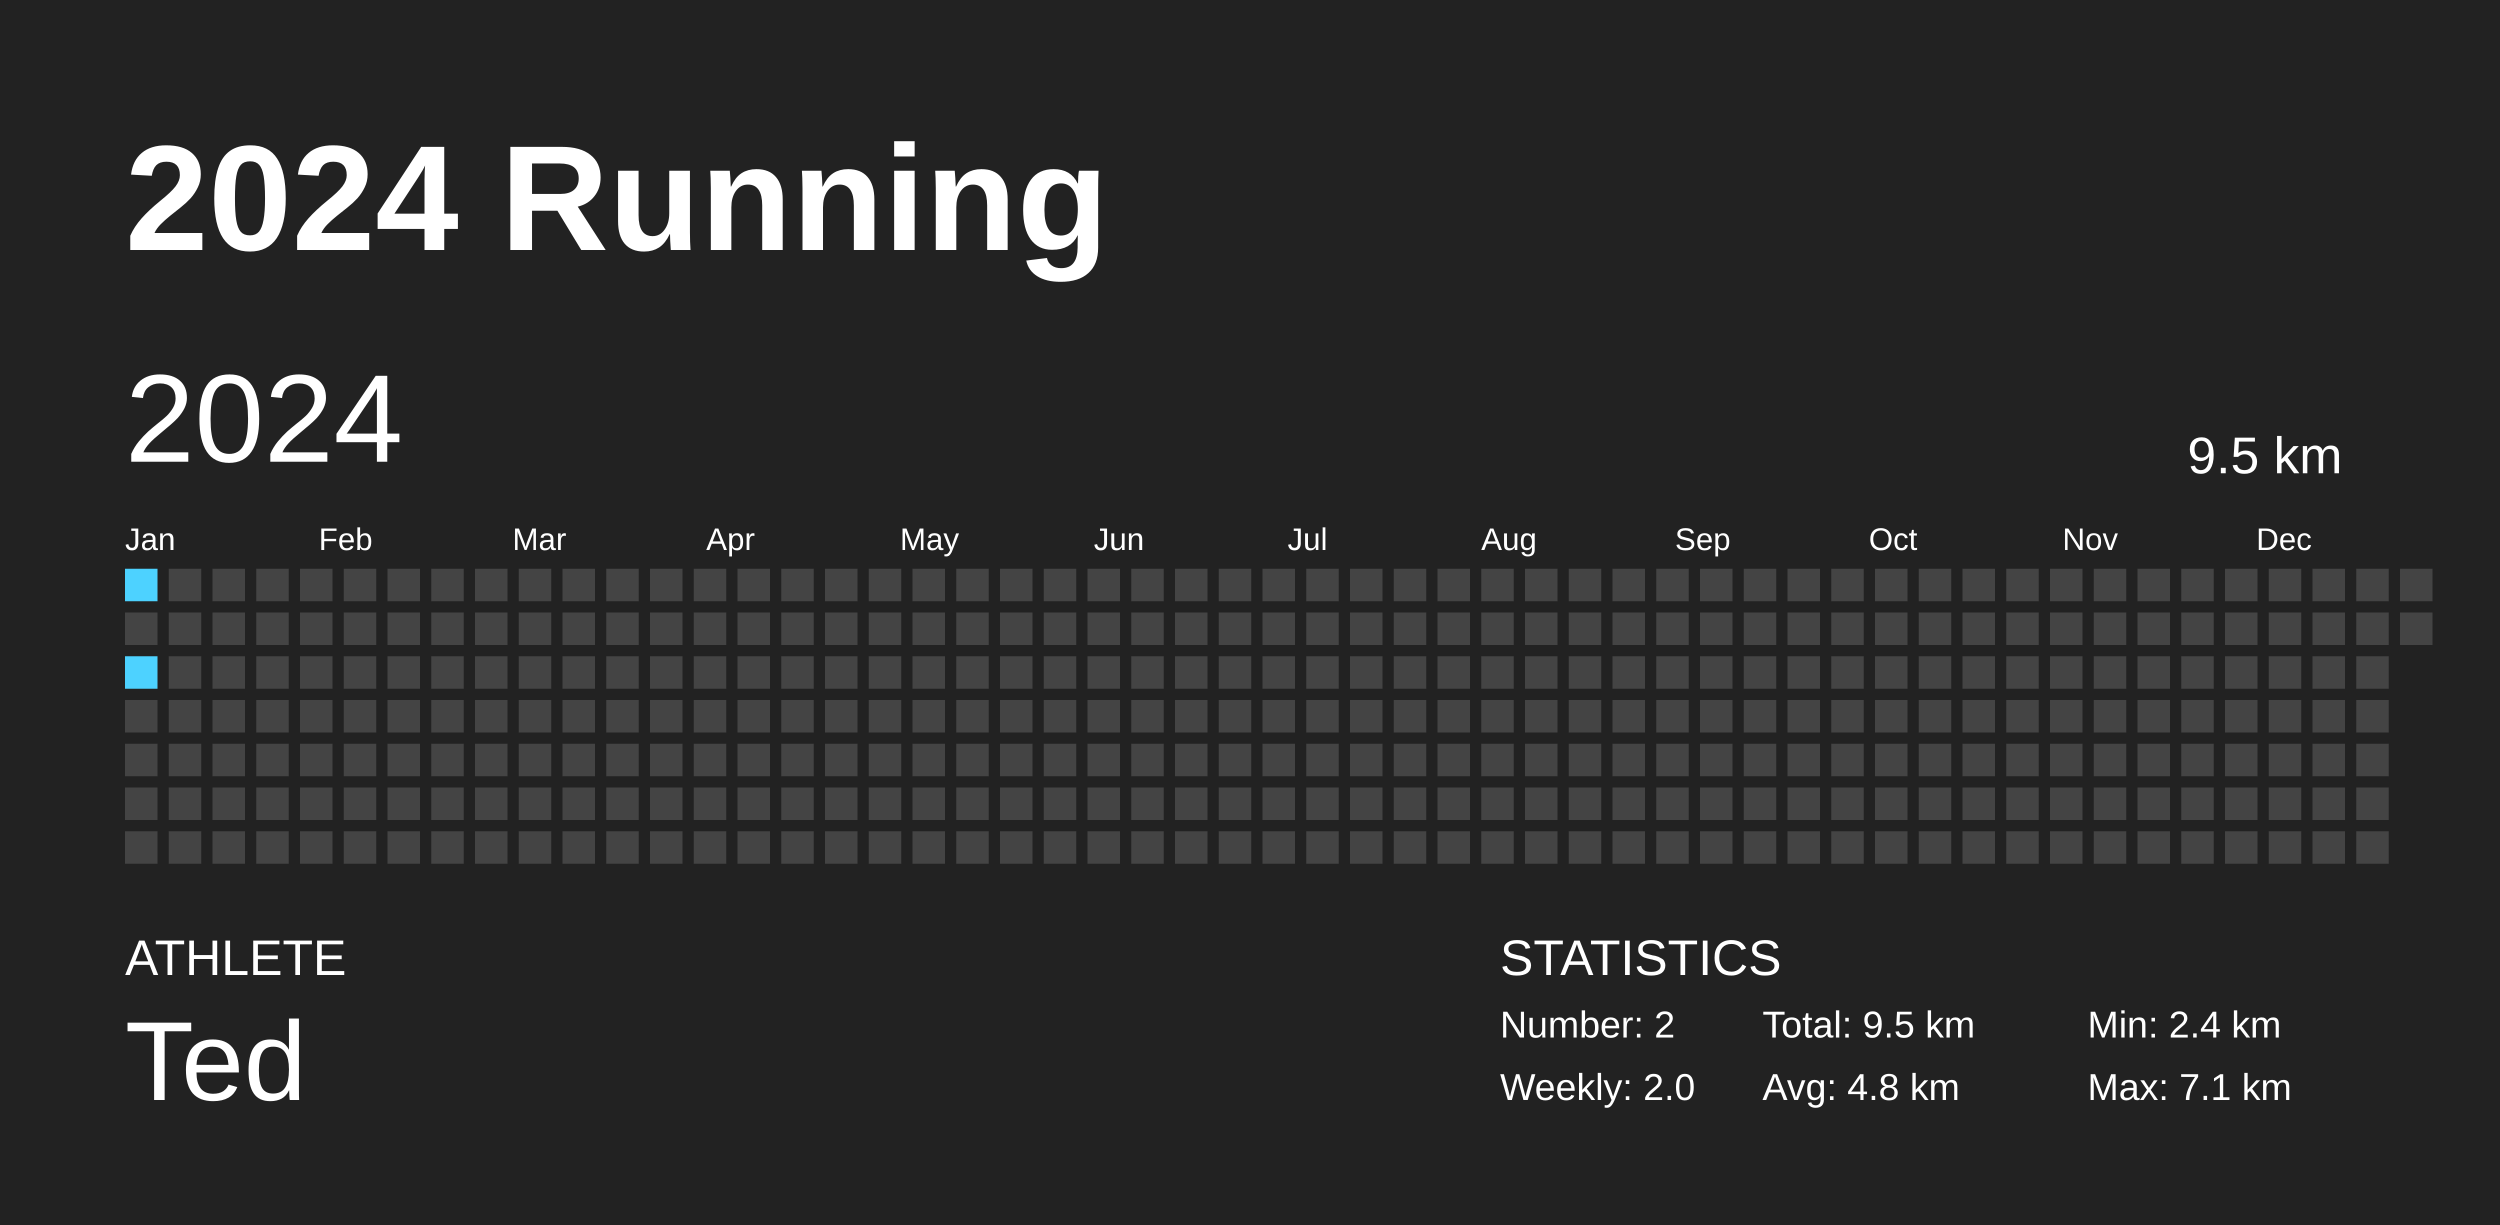
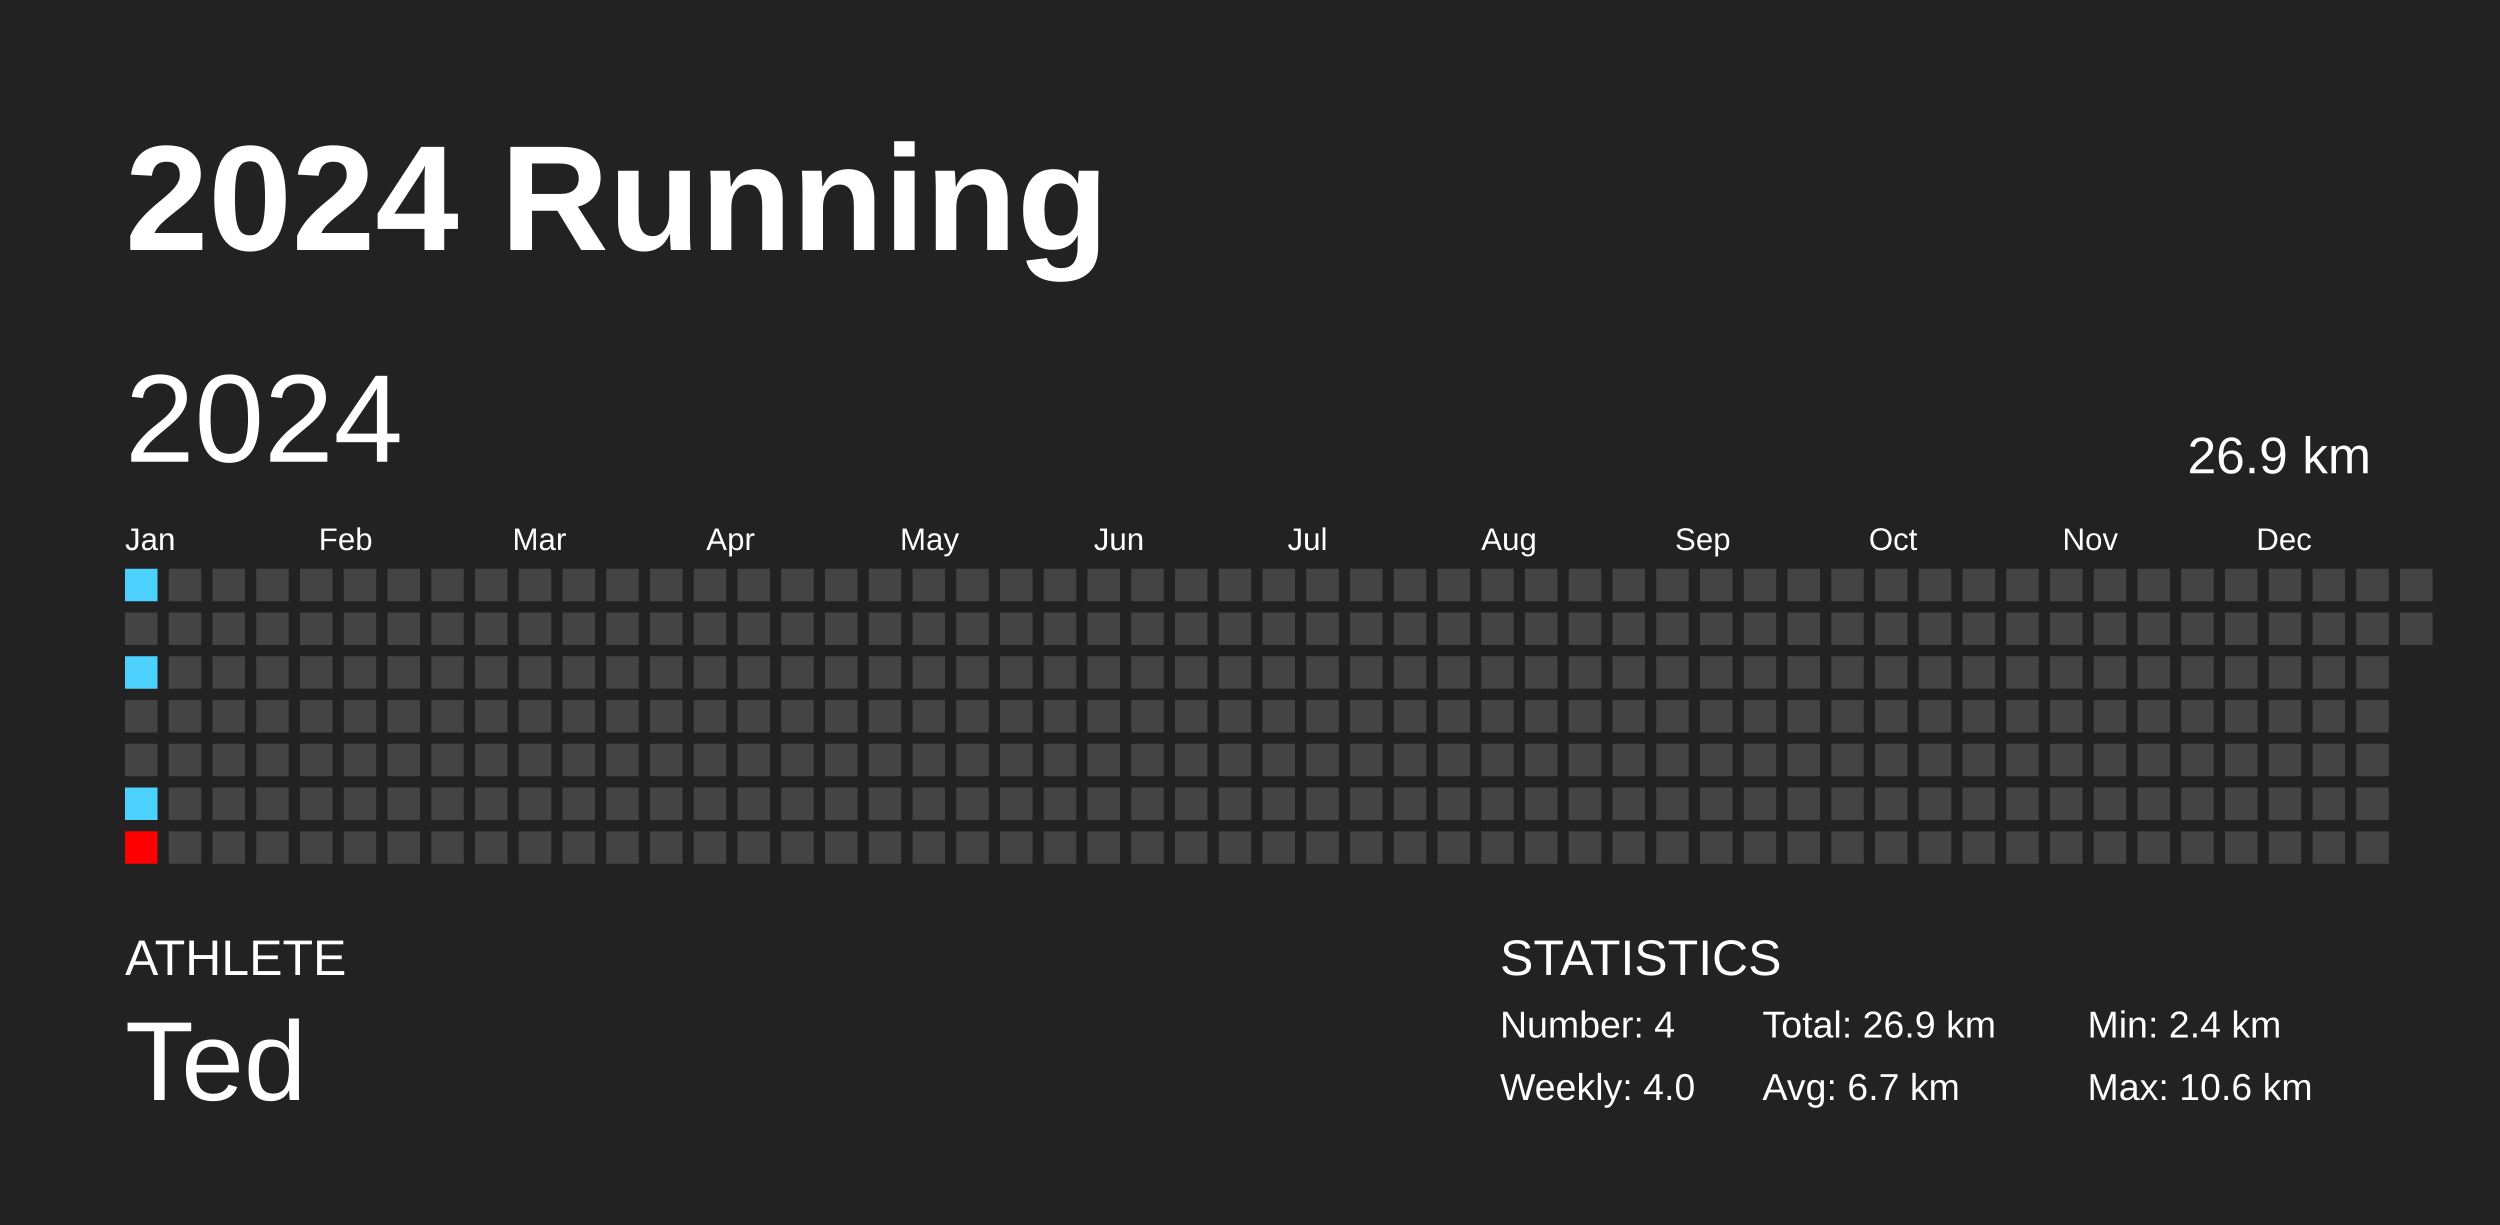
<svg xmlns="http://www.w3.org/2000/svg" baseProfile="full" height="98mm" version="1.1" viewBox="0,0,200,98" width="200mm">
  <defs />
  <rect fill="#222222" height="98" width="200" x="0" y="0" />
  <text fill="#FFFFFF" style="font-size:12px; font-family:Arial; font-weight:bold;" x="10" y="20">2024 Running</text>
  <text fill="#FFFFFF" style="font-size:4px; font-family:Arial" x="10" y="78">ATHLETE</text>
  <text fill="#FFFFFF" style="font-size:9px; font-family:Arial" x="10" y="88">Ted</text>
  <text fill="#FFFFFF" style="font-size:4px; font-family:Arial" x="120" y="78">STATISTICS</text>
-   <text fill="#FFFFFF" style="font-size:3px; font-family:Arial" x="120" y="83">Number: 2</text>
-   <text fill="#FFFFFF" style="font-size:3px; font-family:Arial" x="120" y="88">Weekly: 2.0</text>
-   <text fill="#FFFFFF" style="font-size:3px; font-family:Arial" x="141" y="83">Total: 9.5 km</text>
-   <text fill="#FFFFFF" style="font-size:3px; font-family:Arial" x="141" y="88">Avg: 4.8 km</text>
+   <text fill="#FFFFFF" style="font-size:3px; font-family:Arial" x="120" y="83">Number: 4</text>
+   <text fill="#FFFFFF" style="font-size:3px; font-family:Arial" x="120" y="88">Weekly: 4.0</text>
+   <text fill="#FFFFFF" style="font-size:3px; font-family:Arial" x="141" y="83">Total: 26.9 km</text>
+   <text fill="#FFFFFF" style="font-size:3px; font-family:Arial" x="141" y="88">Avg: 6.7 km</text>
  <text fill="#FFFFFF" style="font-size:3px; font-family:Arial" x="167" y="83">Min: 2.4 km</text>
-   <text fill="#FFFFFF" style="font-size:3px; font-family:Arial" x="167" y="88">Max: 7.1 km</text>
+   <text fill="#FFFFFF" style="font-size:3px; font-family:Arial" x="167" y="88">Max: 10.6 km</text>
  <text dominant-baseline="hanging" fill="#FFFFFF" style="font-size:10.0px; font-family:Arial;" x="10" y="30">2024</text>
-   <text dominant-baseline="hanging" fill="#FFFFFF" style="font-size:4.125px; font-family:Arial;" x="175" y="35">9.5 km</text>
+   <text dominant-baseline="hanging" fill="#FFFFFF" style="font-size:4.125px; font-family:Arial;" x="175" y="35">26.9 km</text>
  <text fill="#FFFFFF" style="font-size:2.5px; font-family:Arial" x="10.0" y="44">Jan</text>
  <text fill="#FFFFFF" style="font-size:2.5px; font-family:Arial" x="25.5" y="44">Feb</text>
  <text fill="#FFFFFF" style="font-size:2.5px; font-family:Arial" x="41.0" y="44">Mar</text>
  <text fill="#FFFFFF" style="font-size:2.5px; font-family:Arial" x="56.5" y="44">Apr</text>
  <text fill="#FFFFFF" style="font-size:2.5px; font-family:Arial" x="72.0" y="44">May</text>
  <text fill="#FFFFFF" style="font-size:2.5px; font-family:Arial" x="87.5" y="44">Jun</text>
  <text fill="#FFFFFF" style="font-size:2.5px; font-family:Arial" x="103.0" y="44">Jul</text>
  <text fill="#FFFFFF" style="font-size:2.5px; font-family:Arial" x="118.5" y="44">Aug</text>
  <text fill="#FFFFFF" style="font-size:2.5px; font-family:Arial" x="134.0" y="44">Sep</text>
  <text fill="#FFFFFF" style="font-size:2.5px; font-family:Arial" x="149.5" y="44">Oct</text>
  <text fill="#FFFFFF" style="font-size:2.5px; font-family:Arial" x="165.0" y="44">Nov</text>
  <text fill="#FFFFFF" style="font-size:2.5px; font-family:Arial" x="180.5" y="44">Dec</text>
  <rect fill="#4dd2ff" height="2.6" width="2.6" x="10.0" y="45.5" />
  <rect fill="#444444" height="2.6" width="2.6" x="10.0" y="49.0" />
  <rect fill="#4dd2ff" height="2.6" width="2.6" x="10.0" y="52.5" />
  <rect fill="#444444" height="2.6" width="2.6" x="10.0" y="56.0" />
  <rect fill="#444444" height="2.6" width="2.6" x="10.0" y="59.5" />
-   <rect fill="#444444" height="2.6" width="2.6" x="10.0" y="63.0" />
-   <rect fill="#444444" height="2.6" width="2.6" x="10.0" y="66.5" />
+   <rect fill="#4dd2ff" height="2.6" width="2.6" x="10.0" y="63.0" />
+   <rect fill="#ff0000" height="2.6" width="2.6" x="10.0" y="66.5" />
  <rect fill="#444444" height="2.6" width="2.6" x="13.5" y="45.5" />
  <rect fill="#444444" height="2.6" width="2.6" x="13.5" y="49.0" />
  <rect fill="#444444" height="2.6" width="2.6" x="13.5" y="52.5" />
  <rect fill="#444444" height="2.6" width="2.6" x="13.5" y="56.0" />
  <rect fill="#444444" height="2.6" width="2.6" x="13.5" y="59.5" />
  <rect fill="#444444" height="2.6" width="2.6" x="13.5" y="63.0" />
  <rect fill="#444444" height="2.6" width="2.6" x="13.5" y="66.5" />
  <rect fill="#444444" height="2.6" width="2.6" x="17.0" y="45.5" />
  <rect fill="#444444" height="2.6" width="2.6" x="17.0" y="49.0" />
  <rect fill="#444444" height="2.6" width="2.6" x="17.0" y="52.5" />
  <rect fill="#444444" height="2.6" width="2.6" x="17.0" y="56.0" />
  <rect fill="#444444" height="2.6" width="2.6" x="17.0" y="59.5" />
  <rect fill="#444444" height="2.6" width="2.6" x="17.0" y="63.0" />
  <rect fill="#444444" height="2.6" width="2.6" x="17.0" y="66.5" />
  <rect fill="#444444" height="2.6" width="2.6" x="20.5" y="45.5" />
  <rect fill="#444444" height="2.6" width="2.6" x="20.5" y="49.0" />
  <rect fill="#444444" height="2.6" width="2.6" x="20.5" y="52.5" />
  <rect fill="#444444" height="2.6" width="2.6" x="20.5" y="56.0" />
  <rect fill="#444444" height="2.6" width="2.6" x="20.5" y="59.5" />
  <rect fill="#444444" height="2.6" width="2.6" x="20.5" y="63.0" />
  <rect fill="#444444" height="2.6" width="2.6" x="20.5" y="66.5" />
  <rect fill="#444444" height="2.6" width="2.6" x="24.0" y="45.5" />
  <rect fill="#444444" height="2.6" width="2.6" x="24.0" y="49.0" />
  <rect fill="#444444" height="2.6" width="2.6" x="24.0" y="52.5" />
  <rect fill="#444444" height="2.6" width="2.6" x="24.0" y="56.0" />
  <rect fill="#444444" height="2.6" width="2.6" x="24.0" y="59.5" />
  <rect fill="#444444" height="2.6" width="2.6" x="24.0" y="63.0" />
  <rect fill="#444444" height="2.6" width="2.6" x="24.0" y="66.5" />
  <rect fill="#444444" height="2.6" width="2.6" x="27.5" y="45.5" />
  <rect fill="#444444" height="2.6" width="2.6" x="27.5" y="49.0" />
  <rect fill="#444444" height="2.6" width="2.6" x="27.5" y="52.5" />
  <rect fill="#444444" height="2.6" width="2.6" x="27.5" y="56.0" />
  <rect fill="#444444" height="2.6" width="2.6" x="27.5" y="59.5" />
  <rect fill="#444444" height="2.6" width="2.6" x="27.5" y="63.0" />
  <rect fill="#444444" height="2.6" width="2.6" x="27.5" y="66.5" />
  <rect fill="#444444" height="2.6" width="2.6" x="31.0" y="45.5" />
  <rect fill="#444444" height="2.6" width="2.6" x="31.0" y="49.0" />
  <rect fill="#444444" height="2.6" width="2.6" x="31.0" y="52.5" />
  <rect fill="#444444" height="2.6" width="2.6" x="31.0" y="56.0" />
  <rect fill="#444444" height="2.6" width="2.6" x="31.0" y="59.5" />
  <rect fill="#444444" height="2.6" width="2.6" x="31.0" y="63.0" />
  <rect fill="#444444" height="2.6" width="2.6" x="31.0" y="66.5" />
  <rect fill="#444444" height="2.6" width="2.6" x="34.5" y="45.5" />
  <rect fill="#444444" height="2.6" width="2.6" x="34.5" y="49.0" />
  <rect fill="#444444" height="2.6" width="2.6" x="34.5" y="52.5" />
  <rect fill="#444444" height="2.6" width="2.6" x="34.5" y="56.0" />
  <rect fill="#444444" height="2.6" width="2.6" x="34.5" y="59.5" />
  <rect fill="#444444" height="2.6" width="2.6" x="34.5" y="63.0" />
  <rect fill="#444444" height="2.6" width="2.6" x="34.5" y="66.5" />
  <rect fill="#444444" height="2.6" width="2.6" x="38.0" y="45.5" />
  <rect fill="#444444" height="2.6" width="2.6" x="38.0" y="49.0" />
  <rect fill="#444444" height="2.6" width="2.6" x="38.0" y="52.5" />
  <rect fill="#444444" height="2.6" width="2.6" x="38.0" y="56.0" />
  <rect fill="#444444" height="2.6" width="2.6" x="38.0" y="59.5" />
  <rect fill="#444444" height="2.6" width="2.6" x="38.0" y="63.0" />
  <rect fill="#444444" height="2.6" width="2.6" x="38.0" y="66.5" />
  <rect fill="#444444" height="2.6" width="2.6" x="41.5" y="45.5" />
  <rect fill="#444444" height="2.6" width="2.6" x="41.5" y="49.0" />
  <rect fill="#444444" height="2.6" width="2.6" x="41.5" y="52.5" />
  <rect fill="#444444" height="2.6" width="2.6" x="41.5" y="56.0" />
  <rect fill="#444444" height="2.6" width="2.6" x="41.5" y="59.5" />
  <rect fill="#444444" height="2.6" width="2.6" x="41.5" y="63.0" />
  <rect fill="#444444" height="2.6" width="2.6" x="41.5" y="66.5" />
  <rect fill="#444444" height="2.6" width="2.6" x="45.0" y="45.5" />
  <rect fill="#444444" height="2.6" width="2.6" x="45.0" y="49.0" />
  <rect fill="#444444" height="2.6" width="2.6" x="45.0" y="52.5" />
  <rect fill="#444444" height="2.6" width="2.6" x="45.0" y="56.0" />
  <rect fill="#444444" height="2.6" width="2.6" x="45.0" y="59.5" />
  <rect fill="#444444" height="2.6" width="2.6" x="45.0" y="63.0" />
  <rect fill="#444444" height="2.6" width="2.6" x="45.0" y="66.5" />
  <rect fill="#444444" height="2.6" width="2.6" x="48.5" y="45.5" />
  <rect fill="#444444" height="2.6" width="2.6" x="48.5" y="49.0" />
  <rect fill="#444444" height="2.6" width="2.6" x="48.5" y="52.5" />
  <rect fill="#444444" height="2.6" width="2.6" x="48.5" y="56.0" />
  <rect fill="#444444" height="2.6" width="2.6" x="48.5" y="59.5" />
  <rect fill="#444444" height="2.6" width="2.6" x="48.5" y="63.0" />
  <rect fill="#444444" height="2.6" width="2.6" x="48.5" y="66.5" />
  <rect fill="#444444" height="2.6" width="2.6" x="52.0" y="45.5" />
  <rect fill="#444444" height="2.6" width="2.6" x="52.0" y="49.0" />
  <rect fill="#444444" height="2.6" width="2.6" x="52.0" y="52.5" />
  <rect fill="#444444" height="2.6" width="2.6" x="52.0" y="56.0" />
  <rect fill="#444444" height="2.6" width="2.6" x="52.0" y="59.5" />
  <rect fill="#444444" height="2.6" width="2.6" x="52.0" y="63.0" />
  <rect fill="#444444" height="2.6" width="2.6" x="52.0" y="66.5" />
  <rect fill="#444444" height="2.6" width="2.6" x="55.5" y="45.5" />
  <rect fill="#444444" height="2.6" width="2.6" x="55.5" y="49.0" />
  <rect fill="#444444" height="2.6" width="2.6" x="55.5" y="52.5" />
  <rect fill="#444444" height="2.6" width="2.6" x="55.5" y="56.0" />
  <rect fill="#444444" height="2.6" width="2.6" x="55.5" y="59.5" />
  <rect fill="#444444" height="2.6" width="2.6" x="55.5" y="63.0" />
  <rect fill="#444444" height="2.6" width="2.6" x="55.5" y="66.5" />
  <rect fill="#444444" height="2.6" width="2.6" x="59.0" y="45.5" />
  <rect fill="#444444" height="2.6" width="2.6" x="59.0" y="49.0" />
  <rect fill="#444444" height="2.6" width="2.6" x="59.0" y="52.5" />
  <rect fill="#444444" height="2.6" width="2.6" x="59.0" y="56.0" />
  <rect fill="#444444" height="2.6" width="2.6" x="59.0" y="59.5" />
  <rect fill="#444444" height="2.6" width="2.6" x="59.0" y="63.0" />
  <rect fill="#444444" height="2.6" width="2.6" x="59.0" y="66.5" />
  <rect fill="#444444" height="2.6" width="2.6" x="62.5" y="45.5" />
  <rect fill="#444444" height="2.6" width="2.6" x="62.5" y="49.0" />
  <rect fill="#444444" height="2.6" width="2.6" x="62.5" y="52.5" />
  <rect fill="#444444" height="2.6" width="2.6" x="62.5" y="56.0" />
  <rect fill="#444444" height="2.6" width="2.6" x="62.5" y="59.5" />
  <rect fill="#444444" height="2.6" width="2.6" x="62.5" y="63.0" />
  <rect fill="#444444" height="2.6" width="2.6" x="62.5" y="66.5" />
  <rect fill="#444444" height="2.6" width="2.6" x="66.0" y="45.5" />
  <rect fill="#444444" height="2.6" width="2.6" x="66.0" y="49.0" />
  <rect fill="#444444" height="2.6" width="2.6" x="66.0" y="52.5" />
  <rect fill="#444444" height="2.6" width="2.6" x="66.0" y="56.0" />
  <rect fill="#444444" height="2.6" width="2.6" x="66.0" y="59.5" />
  <rect fill="#444444" height="2.6" width="2.6" x="66.0" y="63.0" />
  <rect fill="#444444" height="2.6" width="2.6" x="66.0" y="66.5" />
  <rect fill="#444444" height="2.6" width="2.6" x="69.5" y="45.5" />
  <rect fill="#444444" height="2.6" width="2.6" x="69.5" y="49.0" />
  <rect fill="#444444" height="2.6" width="2.6" x="69.5" y="52.5" />
  <rect fill="#444444" height="2.6" width="2.6" x="69.5" y="56.0" />
  <rect fill="#444444" height="2.6" width="2.6" x="69.5" y="59.5" />
  <rect fill="#444444" height="2.6" width="2.6" x="69.5" y="63.0" />
  <rect fill="#444444" height="2.6" width="2.6" x="69.5" y="66.5" />
  <rect fill="#444444" height="2.6" width="2.6" x="73.0" y="45.5" />
  <rect fill="#444444" height="2.6" width="2.6" x="73.0" y="49.0" />
  <rect fill="#444444" height="2.6" width="2.6" x="73.0" y="52.5" />
  <rect fill="#444444" height="2.6" width="2.6" x="73.0" y="56.0" />
  <rect fill="#444444" height="2.6" width="2.6" x="73.0" y="59.5" />
  <rect fill="#444444" height="2.6" width="2.6" x="73.0" y="63.0" />
  <rect fill="#444444" height="2.6" width="2.6" x="73.0" y="66.5" />
  <rect fill="#444444" height="2.6" width="2.6" x="76.5" y="45.5" />
  <rect fill="#444444" height="2.6" width="2.6" x="76.5" y="49.0" />
  <rect fill="#444444" height="2.6" width="2.6" x="76.5" y="52.5" />
  <rect fill="#444444" height="2.6" width="2.6" x="76.5" y="56.0" />
  <rect fill="#444444" height="2.6" width="2.6" x="76.5" y="59.5" />
  <rect fill="#444444" height="2.6" width="2.6" x="76.5" y="63.0" />
  <rect fill="#444444" height="2.6" width="2.6" x="76.5" y="66.5" />
  <rect fill="#444444" height="2.6" width="2.6" x="80.0" y="45.5" />
  <rect fill="#444444" height="2.6" width="2.6" x="80.0" y="49.0" />
  <rect fill="#444444" height="2.6" width="2.6" x="80.0" y="52.5" />
  <rect fill="#444444" height="2.6" width="2.6" x="80.0" y="56.0" />
  <rect fill="#444444" height="2.6" width="2.6" x="80.0" y="59.5" />
  <rect fill="#444444" height="2.6" width="2.6" x="80.0" y="63.0" />
  <rect fill="#444444" height="2.6" width="2.6" x="80.0" y="66.5" />
  <rect fill="#444444" height="2.6" width="2.6" x="83.5" y="45.5" />
  <rect fill="#444444" height="2.6" width="2.6" x="83.5" y="49.0" />
  <rect fill="#444444" height="2.6" width="2.6" x="83.5" y="52.5" />
  <rect fill="#444444" height="2.6" width="2.6" x="83.5" y="56.0" />
  <rect fill="#444444" height="2.6" width="2.6" x="83.5" y="59.5" />
  <rect fill="#444444" height="2.6" width="2.6" x="83.5" y="63.0" />
  <rect fill="#444444" height="2.6" width="2.6" x="83.5" y="66.5" />
  <rect fill="#444444" height="2.6" width="2.6" x="87.0" y="45.5" />
  <rect fill="#444444" height="2.6" width="2.6" x="87.0" y="49.0" />
  <rect fill="#444444" height="2.6" width="2.6" x="87.0" y="52.5" />
  <rect fill="#444444" height="2.6" width="2.6" x="87.0" y="56.0" />
  <rect fill="#444444" height="2.6" width="2.6" x="87.0" y="59.5" />
  <rect fill="#444444" height="2.6" width="2.6" x="87.0" y="63.0" />
  <rect fill="#444444" height="2.6" width="2.6" x="87.0" y="66.5" />
  <rect fill="#444444" height="2.6" width="2.6" x="90.5" y="45.5" />
  <rect fill="#444444" height="2.6" width="2.6" x="90.5" y="49.0" />
  <rect fill="#444444" height="2.6" width="2.6" x="90.5" y="52.5" />
  <rect fill="#444444" height="2.6" width="2.6" x="90.5" y="56.0" />
  <rect fill="#444444" height="2.6" width="2.6" x="90.5" y="59.5" />
  <rect fill="#444444" height="2.6" width="2.6" x="90.5" y="63.0" />
  <rect fill="#444444" height="2.6" width="2.6" x="90.5" y="66.5" />
  <rect fill="#444444" height="2.6" width="2.6" x="94.0" y="45.5" />
  <rect fill="#444444" height="2.6" width="2.6" x="94.0" y="49.0" />
  <rect fill="#444444" height="2.6" width="2.6" x="94.0" y="52.5" />
  <rect fill="#444444" height="2.6" width="2.6" x="94.0" y="56.0" />
  <rect fill="#444444" height="2.6" width="2.6" x="94.0" y="59.5" />
  <rect fill="#444444" height="2.6" width="2.6" x="94.0" y="63.0" />
  <rect fill="#444444" height="2.6" width="2.6" x="94.0" y="66.5" />
  <rect fill="#444444" height="2.6" width="2.6" x="97.5" y="45.5" />
  <rect fill="#444444" height="2.6" width="2.6" x="97.5" y="49.0" />
  <rect fill="#444444" height="2.6" width="2.6" x="97.5" y="52.5" />
  <rect fill="#444444" height="2.6" width="2.6" x="97.5" y="56.0" />
  <rect fill="#444444" height="2.6" width="2.6" x="97.5" y="59.5" />
  <rect fill="#444444" height="2.6" width="2.6" x="97.5" y="63.0" />
  <rect fill="#444444" height="2.6" width="2.6" x="97.5" y="66.5" />
  <rect fill="#444444" height="2.6" width="2.6" x="101.0" y="45.5" />
  <rect fill="#444444" height="2.6" width="2.6" x="101.0" y="49.0" />
  <rect fill="#444444" height="2.6" width="2.6" x="101.0" y="52.5" />
  <rect fill="#444444" height="2.6" width="2.6" x="101.0" y="56.0" />
  <rect fill="#444444" height="2.6" width="2.6" x="101.0" y="59.5" />
  <rect fill="#444444" height="2.6" width="2.6" x="101.0" y="63.0" />
  <rect fill="#444444" height="2.6" width="2.6" x="101.0" y="66.5" />
  <rect fill="#444444" height="2.6" width="2.6" x="104.5" y="45.5" />
  <rect fill="#444444" height="2.6" width="2.6" x="104.5" y="49.0" />
  <rect fill="#444444" height="2.6" width="2.6" x="104.5" y="52.5" />
  <rect fill="#444444" height="2.6" width="2.6" x="104.5" y="56.0" />
  <rect fill="#444444" height="2.6" width="2.6" x="104.5" y="59.5" />
  <rect fill="#444444" height="2.6" width="2.6" x="104.5" y="63.0" />
  <rect fill="#444444" height="2.6" width="2.6" x="104.5" y="66.5" />
  <rect fill="#444444" height="2.6" width="2.6" x="108.0" y="45.5" />
  <rect fill="#444444" height="2.6" width="2.6" x="108.0" y="49.0" />
  <rect fill="#444444" height="2.6" width="2.6" x="108.0" y="52.5" />
  <rect fill="#444444" height="2.6" width="2.6" x="108.0" y="56.0" />
  <rect fill="#444444" height="2.6" width="2.6" x="108.0" y="59.5" />
  <rect fill="#444444" height="2.6" width="2.6" x="108.0" y="63.0" />
  <rect fill="#444444" height="2.6" width="2.6" x="108.0" y="66.5" />
  <rect fill="#444444" height="2.6" width="2.6" x="111.5" y="45.5" />
  <rect fill="#444444" height="2.6" width="2.6" x="111.5" y="49.0" />
  <rect fill="#444444" height="2.6" width="2.6" x="111.5" y="52.5" />
  <rect fill="#444444" height="2.6" width="2.6" x="111.5" y="56.0" />
  <rect fill="#444444" height="2.6" width="2.6" x="111.5" y="59.5" />
  <rect fill="#444444" height="2.6" width="2.6" x="111.5" y="63.0" />
  <rect fill="#444444" height="2.6" width="2.6" x="111.5" y="66.5" />
  <rect fill="#444444" height="2.6" width="2.6" x="115.0" y="45.5" />
  <rect fill="#444444" height="2.6" width="2.6" x="115.0" y="49.0" />
  <rect fill="#444444" height="2.6" width="2.6" x="115.0" y="52.5" />
  <rect fill="#444444" height="2.6" width="2.6" x="115.0" y="56.0" />
  <rect fill="#444444" height="2.6" width="2.6" x="115.0" y="59.5" />
  <rect fill="#444444" height="2.6" width="2.6" x="115.0" y="63.0" />
  <rect fill="#444444" height="2.6" width="2.6" x="115.0" y="66.5" />
  <rect fill="#444444" height="2.6" width="2.6" x="118.5" y="45.5" />
  <rect fill="#444444" height="2.6" width="2.6" x="118.5" y="49.0" />
  <rect fill="#444444" height="2.6" width="2.6" x="118.5" y="52.5" />
  <rect fill="#444444" height="2.6" width="2.6" x="118.5" y="56.0" />
  <rect fill="#444444" height="2.6" width="2.6" x="118.5" y="59.5" />
  <rect fill="#444444" height="2.6" width="2.6" x="118.5" y="63.0" />
  <rect fill="#444444" height="2.6" width="2.6" x="118.5" y="66.5" />
  <rect fill="#444444" height="2.6" width="2.6" x="122.0" y="45.5" />
  <rect fill="#444444" height="2.6" width="2.6" x="122.0" y="49.0" />
  <rect fill="#444444" height="2.6" width="2.6" x="122.0" y="52.5" />
  <rect fill="#444444" height="2.6" width="2.6" x="122.0" y="56.0" />
  <rect fill="#444444" height="2.6" width="2.6" x="122.0" y="59.5" />
  <rect fill="#444444" height="2.6" width="2.6" x="122.0" y="63.0" />
  <rect fill="#444444" height="2.6" width="2.6" x="122.0" y="66.5" />
  <rect fill="#444444" height="2.6" width="2.6" x="125.5" y="45.5" />
  <rect fill="#444444" height="2.6" width="2.6" x="125.5" y="49.0" />
  <rect fill="#444444" height="2.6" width="2.6" x="125.5" y="52.5" />
  <rect fill="#444444" height="2.6" width="2.6" x="125.5" y="56.0" />
  <rect fill="#444444" height="2.6" width="2.6" x="125.5" y="59.5" />
  <rect fill="#444444" height="2.6" width="2.6" x="125.5" y="63.0" />
  <rect fill="#444444" height="2.6" width="2.6" x="125.5" y="66.5" />
  <rect fill="#444444" height="2.6" width="2.6" x="129.0" y="45.5" />
  <rect fill="#444444" height="2.6" width="2.6" x="129.0" y="49.0" />
  <rect fill="#444444" height="2.6" width="2.6" x="129.0" y="52.5" />
  <rect fill="#444444" height="2.6" width="2.6" x="129.0" y="56.0" />
  <rect fill="#444444" height="2.6" width="2.6" x="129.0" y="59.5" />
  <rect fill="#444444" height="2.6" width="2.6" x="129.0" y="63.0" />
  <rect fill="#444444" height="2.6" width="2.6" x="129.0" y="66.5" />
  <rect fill="#444444" height="2.6" width="2.6" x="132.5" y="45.5" />
  <rect fill="#444444" height="2.6" width="2.6" x="132.5" y="49.0" />
  <rect fill="#444444" height="2.6" width="2.6" x="132.5" y="52.5" />
  <rect fill="#444444" height="2.6" width="2.6" x="132.5" y="56.0" />
  <rect fill="#444444" height="2.6" width="2.6" x="132.5" y="59.5" />
  <rect fill="#444444" height="2.6" width="2.6" x="132.5" y="63.0" />
  <rect fill="#444444" height="2.6" width="2.6" x="132.5" y="66.5" />
  <rect fill="#444444" height="2.6" width="2.6" x="136.0" y="45.5" />
  <rect fill="#444444" height="2.6" width="2.6" x="136.0" y="49.0" />
  <rect fill="#444444" height="2.6" width="2.6" x="136.0" y="52.5" />
  <rect fill="#444444" height="2.6" width="2.6" x="136.0" y="56.0" />
  <rect fill="#444444" height="2.6" width="2.6" x="136.0" y="59.5" />
  <rect fill="#444444" height="2.6" width="2.6" x="136.0" y="63.0" />
  <rect fill="#444444" height="2.6" width="2.6" x="136.0" y="66.5" />
  <rect fill="#444444" height="2.6" width="2.6" x="139.5" y="45.5" />
  <rect fill="#444444" height="2.6" width="2.6" x="139.5" y="49.0" />
  <rect fill="#444444" height="2.6" width="2.6" x="139.5" y="52.5" />
  <rect fill="#444444" height="2.6" width="2.6" x="139.5" y="56.0" />
  <rect fill="#444444" height="2.6" width="2.6" x="139.5" y="59.5" />
  <rect fill="#444444" height="2.6" width="2.6" x="139.5" y="63.0" />
  <rect fill="#444444" height="2.6" width="2.6" x="139.5" y="66.5" />
  <rect fill="#444444" height="2.6" width="2.6" x="143.0" y="45.5" />
  <rect fill="#444444" height="2.6" width="2.6" x="143.0" y="49.0" />
  <rect fill="#444444" height="2.6" width="2.6" x="143.0" y="52.5" />
  <rect fill="#444444" height="2.6" width="2.6" x="143.0" y="56.0" />
  <rect fill="#444444" height="2.6" width="2.6" x="143.0" y="59.5" />
  <rect fill="#444444" height="2.6" width="2.6" x="143.0" y="63.0" />
  <rect fill="#444444" height="2.6" width="2.6" x="143.0" y="66.5" />
  <rect fill="#444444" height="2.6" width="2.6" x="146.5" y="45.5" />
  <rect fill="#444444" height="2.6" width="2.6" x="146.5" y="49.0" />
  <rect fill="#444444" height="2.6" width="2.6" x="146.5" y="52.5" />
  <rect fill="#444444" height="2.6" width="2.6" x="146.5" y="56.0" />
  <rect fill="#444444" height="2.6" width="2.6" x="146.5" y="59.5" />
  <rect fill="#444444" height="2.6" width="2.6" x="146.5" y="63.0" />
  <rect fill="#444444" height="2.6" width="2.6" x="146.5" y="66.5" />
  <rect fill="#444444" height="2.6" width="2.6" x="150.0" y="45.5" />
  <rect fill="#444444" height="2.6" width="2.6" x="150.0" y="49.0" />
  <rect fill="#444444" height="2.6" width="2.6" x="150.0" y="52.5" />
  <rect fill="#444444" height="2.6" width="2.6" x="150.0" y="56.0" />
  <rect fill="#444444" height="2.6" width="2.6" x="150.0" y="59.5" />
  <rect fill="#444444" height="2.6" width="2.6" x="150.0" y="63.0" />
  <rect fill="#444444" height="2.6" width="2.6" x="150.0" y="66.5" />
  <rect fill="#444444" height="2.6" width="2.6" x="153.5" y="45.5" />
  <rect fill="#444444" height="2.6" width="2.6" x="153.5" y="49.0" />
  <rect fill="#444444" height="2.6" width="2.6" x="153.5" y="52.5" />
  <rect fill="#444444" height="2.6" width="2.6" x="153.5" y="56.0" />
  <rect fill="#444444" height="2.6" width="2.6" x="153.5" y="59.5" />
  <rect fill="#444444" height="2.6" width="2.6" x="153.5" y="63.0" />
  <rect fill="#444444" height="2.6" width="2.6" x="153.5" y="66.5" />
  <rect fill="#444444" height="2.6" width="2.6" x="157.0" y="45.5" />
  <rect fill="#444444" height="2.6" width="2.6" x="157.0" y="49.0" />
  <rect fill="#444444" height="2.6" width="2.6" x="157.0" y="52.5" />
  <rect fill="#444444" height="2.6" width="2.6" x="157.0" y="56.0" />
  <rect fill="#444444" height="2.6" width="2.6" x="157.0" y="59.5" />
  <rect fill="#444444" height="2.6" width="2.6" x="157.0" y="63.0" />
  <rect fill="#444444" height="2.6" width="2.6" x="157.0" y="66.5" />
  <rect fill="#444444" height="2.6" width="2.6" x="160.5" y="45.5" />
  <rect fill="#444444" height="2.6" width="2.6" x="160.5" y="49.0" />
  <rect fill="#444444" height="2.6" width="2.6" x="160.5" y="52.5" />
  <rect fill="#444444" height="2.6" width="2.6" x="160.5" y="56.0" />
  <rect fill="#444444" height="2.6" width="2.6" x="160.5" y="59.5" />
  <rect fill="#444444" height="2.6" width="2.6" x="160.5" y="63.0" />
  <rect fill="#444444" height="2.6" width="2.6" x="160.5" y="66.5" />
  <rect fill="#444444" height="2.6" width="2.6" x="164.0" y="45.5" />
  <rect fill="#444444" height="2.6" width="2.6" x="164.0" y="49.0" />
  <rect fill="#444444" height="2.6" width="2.6" x="164.0" y="52.5" />
  <rect fill="#444444" height="2.6" width="2.6" x="164.0" y="56.0" />
  <rect fill="#444444" height="2.6" width="2.6" x="164.0" y="59.5" />
  <rect fill="#444444" height="2.6" width="2.6" x="164.0" y="63.0" />
  <rect fill="#444444" height="2.6" width="2.6" x="164.0" y="66.5" />
  <rect fill="#444444" height="2.6" width="2.6" x="167.5" y="45.5" />
  <rect fill="#444444" height="2.6" width="2.6" x="167.5" y="49.0" />
  <rect fill="#444444" height="2.6" width="2.6" x="167.5" y="52.5" />
  <rect fill="#444444" height="2.6" width="2.6" x="167.5" y="56.0" />
  <rect fill="#444444" height="2.6" width="2.6" x="167.5" y="59.5" />
  <rect fill="#444444" height="2.6" width="2.6" x="167.5" y="63.0" />
  <rect fill="#444444" height="2.6" width="2.6" x="167.5" y="66.5" />
  <rect fill="#444444" height="2.6" width="2.6" x="171.0" y="45.5" />
  <rect fill="#444444" height="2.6" width="2.6" x="171.0" y="49.0" />
  <rect fill="#444444" height="2.6" width="2.6" x="171.0" y="52.5" />
  <rect fill="#444444" height="2.6" width="2.6" x="171.0" y="56.0" />
  <rect fill="#444444" height="2.6" width="2.6" x="171.0" y="59.5" />
  <rect fill="#444444" height="2.6" width="2.6" x="171.0" y="63.0" />
  <rect fill="#444444" height="2.6" width="2.6" x="171.0" y="66.5" />
  <rect fill="#444444" height="2.6" width="2.6" x="174.5" y="45.5" />
  <rect fill="#444444" height="2.6" width="2.6" x="174.5" y="49.0" />
  <rect fill="#444444" height="2.6" width="2.6" x="174.5" y="52.5" />
  <rect fill="#444444" height="2.6" width="2.6" x="174.5" y="56.0" />
  <rect fill="#444444" height="2.6" width="2.6" x="174.5" y="59.5" />
  <rect fill="#444444" height="2.6" width="2.6" x="174.5" y="63.0" />
  <rect fill="#444444" height="2.6" width="2.6" x="174.5" y="66.5" />
  <rect fill="#444444" height="2.6" width="2.6" x="178.0" y="45.5" />
  <rect fill="#444444" height="2.6" width="2.6" x="178.0" y="49.0" />
  <rect fill="#444444" height="2.6" width="2.6" x="178.0" y="52.5" />
  <rect fill="#444444" height="2.6" width="2.6" x="178.0" y="56.0" />
  <rect fill="#444444" height="2.6" width="2.6" x="178.0" y="59.5" />
  <rect fill="#444444" height="2.6" width="2.6" x="178.0" y="63.0" />
  <rect fill="#444444" height="2.6" width="2.6" x="178.0" y="66.5" />
  <rect fill="#444444" height="2.6" width="2.6" x="181.5" y="45.5" />
  <rect fill="#444444" height="2.6" width="2.6" x="181.5" y="49.0" />
  <rect fill="#444444" height="2.6" width="2.6" x="181.5" y="52.5" />
  <rect fill="#444444" height="2.6" width="2.6" x="181.5" y="56.0" />
  <rect fill="#444444" height="2.6" width="2.6" x="181.5" y="59.5" />
  <rect fill="#444444" height="2.6" width="2.6" x="181.5" y="63.0" />
  <rect fill="#444444" height="2.6" width="2.6" x="181.5" y="66.5" />
  <rect fill="#444444" height="2.6" width="2.6" x="185.0" y="45.5" />
  <rect fill="#444444" height="2.6" width="2.6" x="185.0" y="49.0" />
  <rect fill="#444444" height="2.6" width="2.6" x="185.0" y="52.5" />
  <rect fill="#444444" height="2.6" width="2.6" x="185.0" y="56.0" />
  <rect fill="#444444" height="2.6" width="2.6" x="185.0" y="59.5" />
  <rect fill="#444444" height="2.6" width="2.6" x="185.0" y="63.0" />
  <rect fill="#444444" height="2.6" width="2.6" x="185.0" y="66.5" />
  <rect fill="#444444" height="2.6" width="2.6" x="188.5" y="45.5" />
  <rect fill="#444444" height="2.6" width="2.6" x="188.5" y="49.0" />
  <rect fill="#444444" height="2.6" width="2.6" x="188.5" y="52.5" />
  <rect fill="#444444" height="2.6" width="2.6" x="188.5" y="56.0" />
  <rect fill="#444444" height="2.6" width="2.6" x="188.5" y="59.5" />
  <rect fill="#444444" height="2.6" width="2.6" x="188.5" y="63.0" />
  <rect fill="#444444" height="2.6" width="2.6" x="188.5" y="66.5" />
  <rect fill="#444444" height="2.6" width="2.6" x="192.0" y="45.5" />
  <rect fill="#444444" height="2.6" width="2.6" x="192.0" y="49.0" />
</svg>
